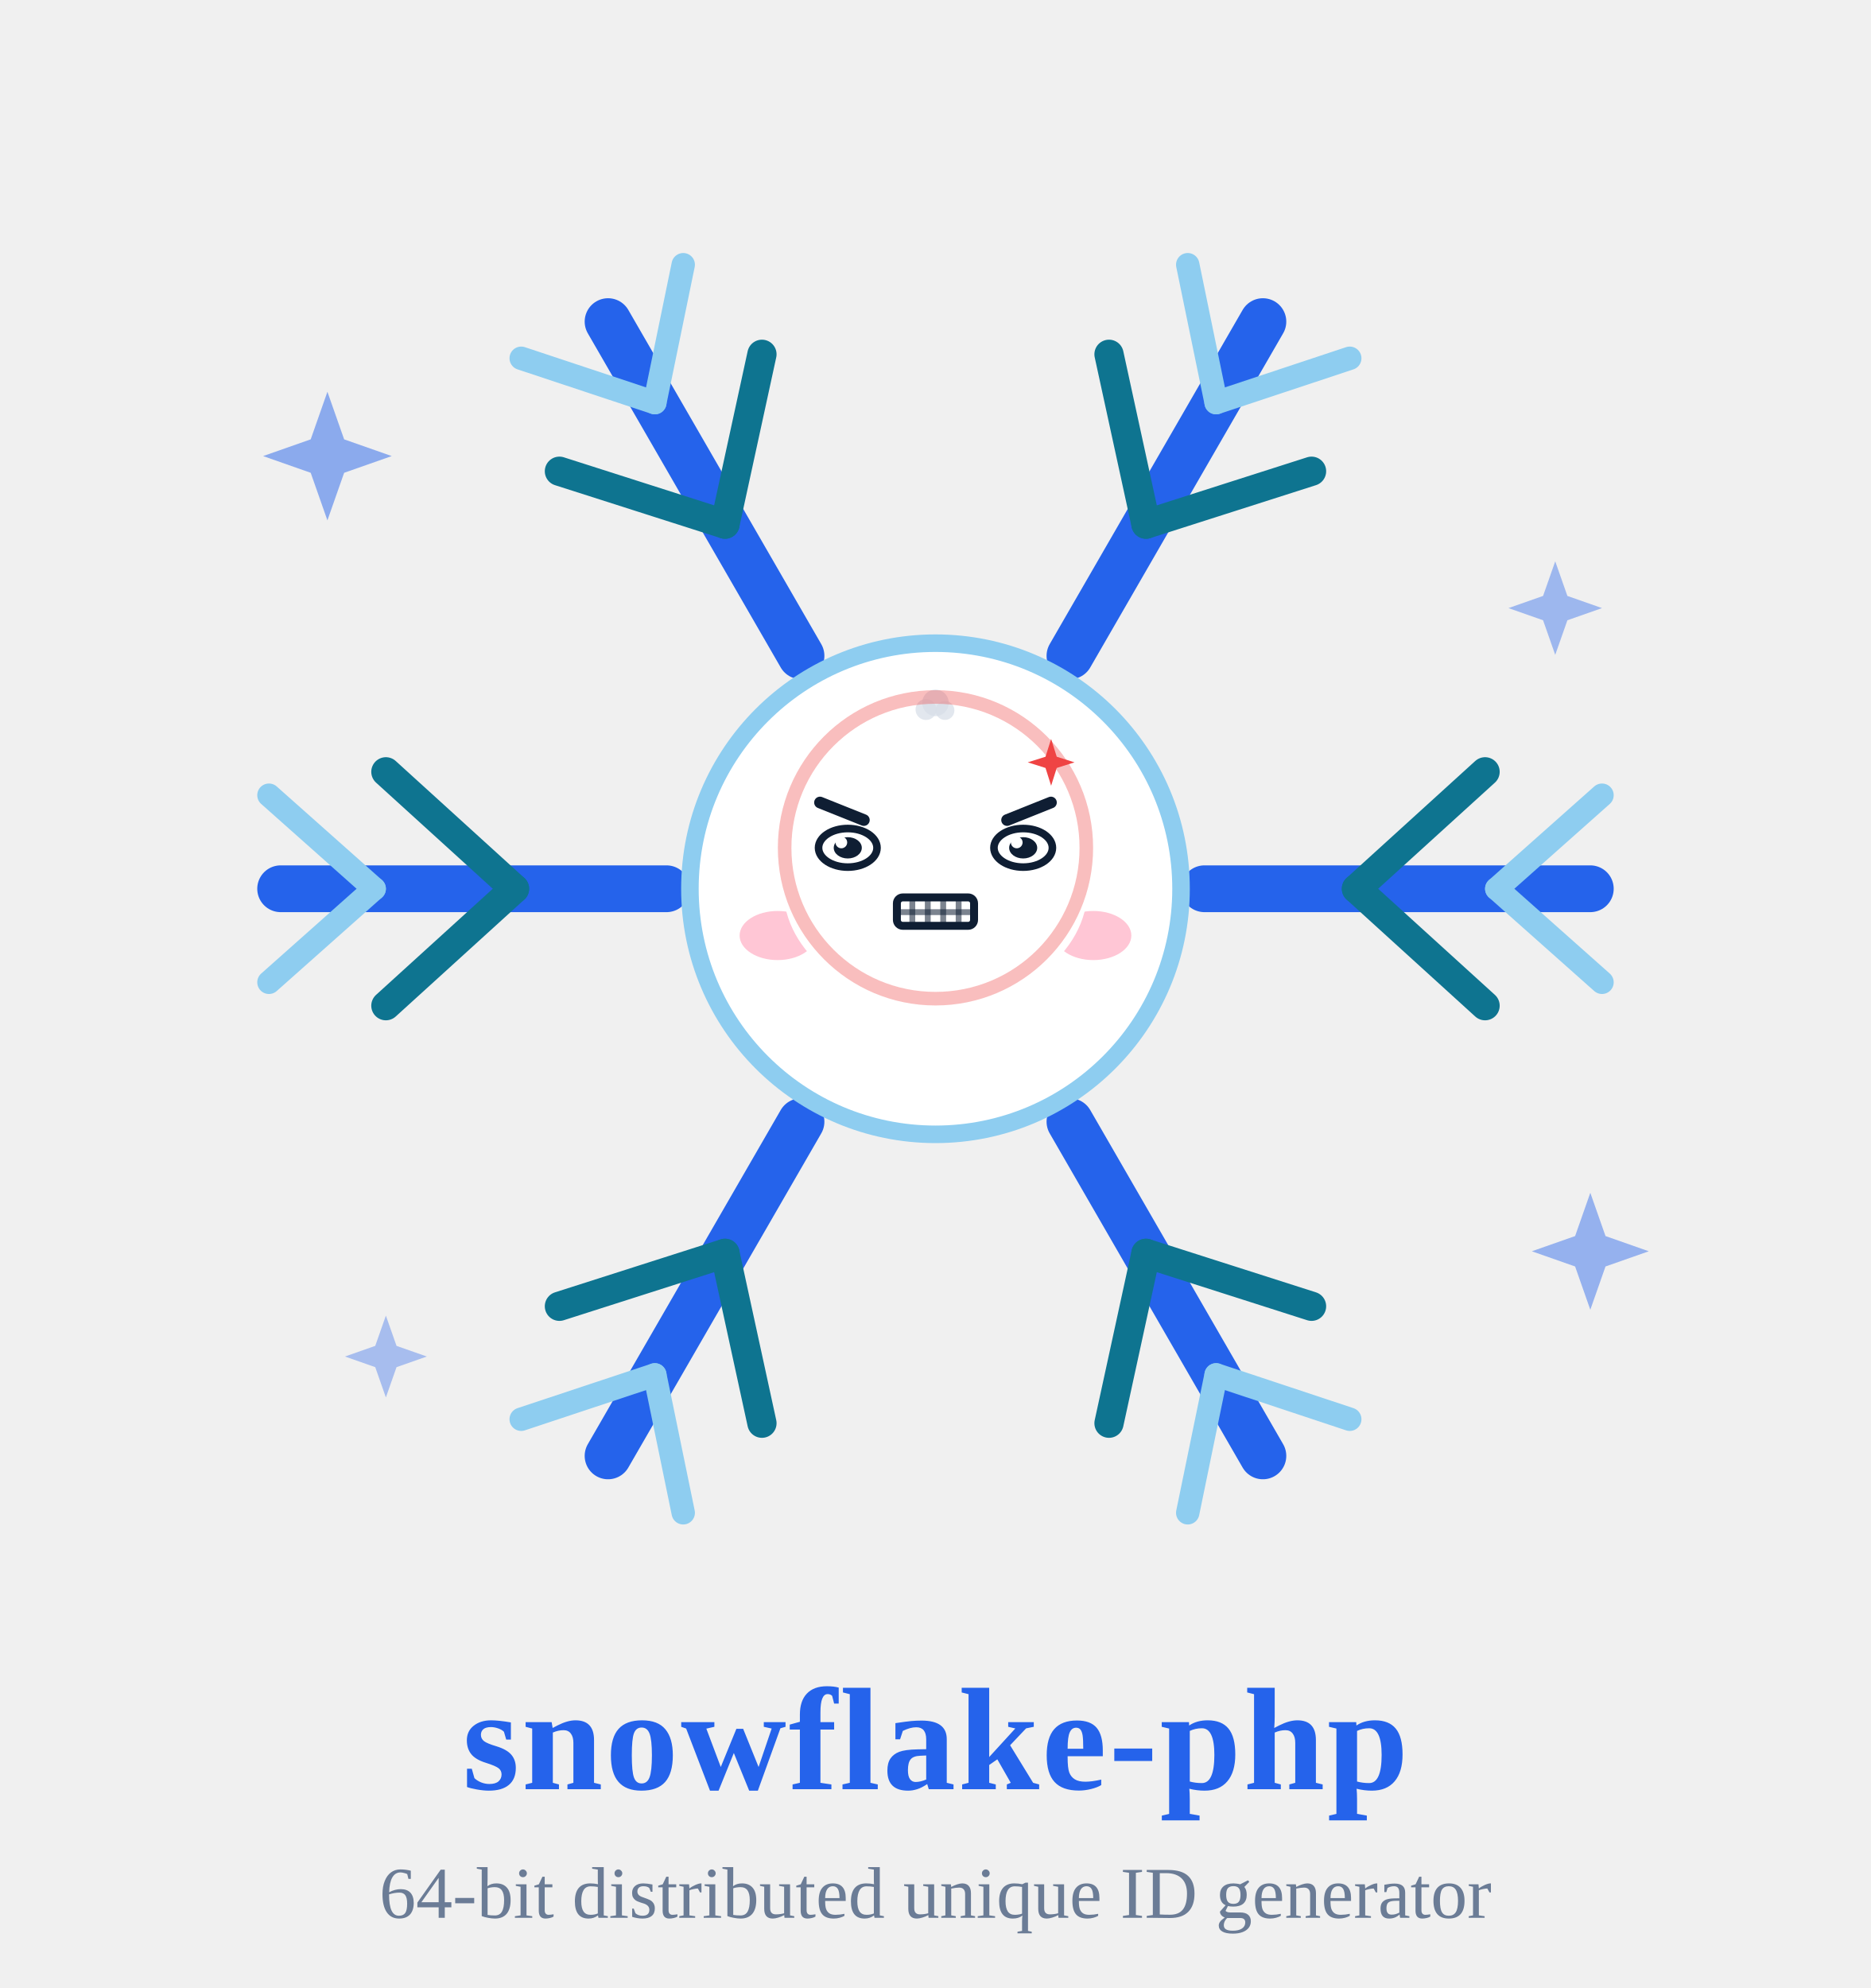
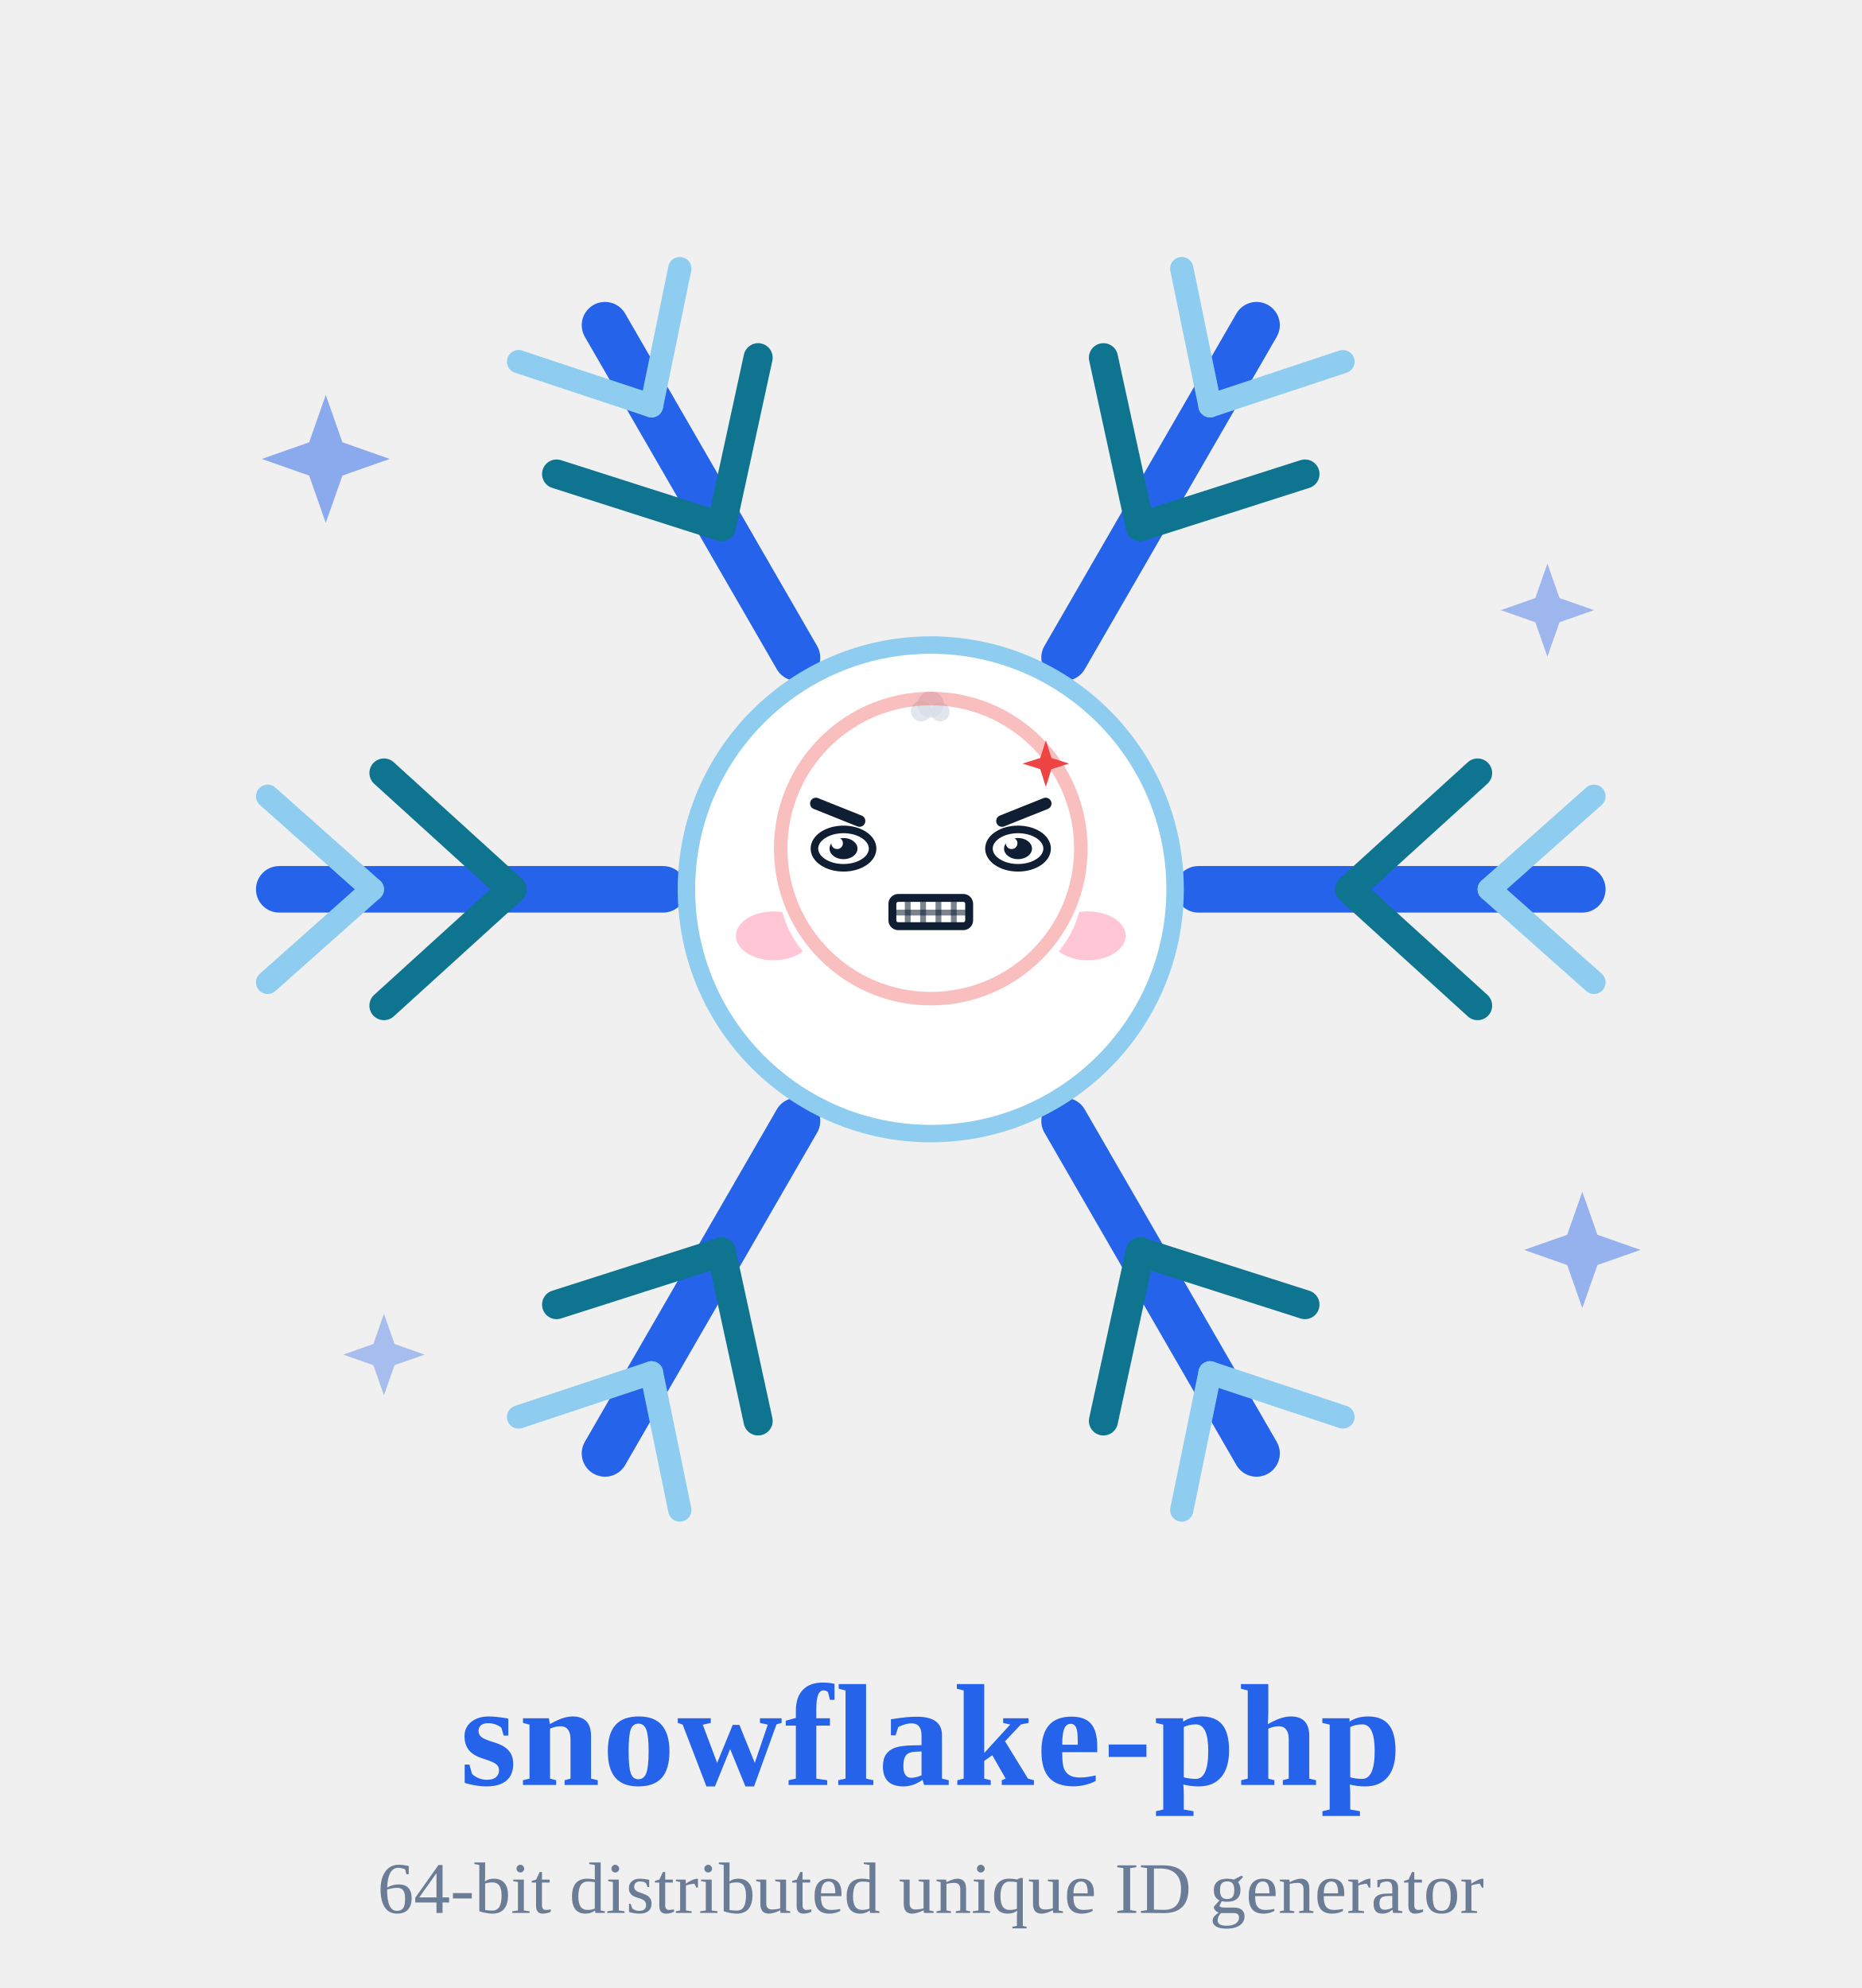
- <svg xmlns="http://www.w3.org/2000/svg" viewBox="0 0 320 340" width="320" height="340" role="img" aria-label="雪花精灵 · 愤怒 Angry">
+ <svg xmlns="http://www.w3.org/2000/svg" viewBox="0 0 320 340" width="88" height="94" role="img" aria-label="雪花精灵 · 愤怒 Angry">
  <style>
.ex-motion { animation: ex-shake 0.24s ease-in-out infinite; transform-box: fill-box; transform-origin: 50% 50%; }
.ex-anim-tear { animation: ex-tear 1.8s ease-in infinite; transform-box: fill-box; transform-origin: center; }
.ex-anim-sweat { animation: ex-tear 1.5s ease-in infinite; transform-box: fill-box; transform-origin: center; }
.ex-anim-heart { animation: ex-heart 2.2s ease-out infinite; transform-box: fill-box; transform-origin: center; }
.ex-anim-spark { animation: ex-spark 1.9s ease-in-out infinite; transform-box: fill-box; transform-origin: center; }
.ex-anim-rain { animation: ex-rain 1.4s linear infinite; transform-box: fill-box; transform-origin: center; }
.ex-anim-confetti { animation: ex-confetti 2.4s linear infinite; transform-box: fill-box; transform-origin: center; }
.ex-anim-pulse { animation: ex-pulse 1.6s ease-in-out infinite; transform-box: fill-box; transform-origin: center; }
.ex-anim-knock { animation: ex-knock 0.55s ease-in-out infinite; transform-box: fill-box; transform-origin: center; }
.ex-anim-knockline { animation: ex-knockline 0.55s ease-out infinite; transform-box: fill-box; transform-origin: center; }
.ex-anim-palm { animation: ex-palm 0.9s ease-in-out infinite; transform-box: fill-box; transform-origin: center; }
.ex-anim-steam { animation: ex-steam 1.8s ease-out infinite; transform-box: fill-box; transform-origin: center; }
.ex-anim-shock { animation: ex-shock 0.5s ease-in-out infinite; transform-box: fill-box; transform-origin: center; }
.ex-anim-please { animation: ex-please 1.4s ease-in-out infinite; transform-box: fill-box; transform-origin: center; }
.ex-anim-drift { animation: ex-drift 4.5s ease-in-out infinite; transform-box: fill-box; transform-origin: center; }
@keyframes ex-shake { 0%,100% { transform: translateX(0); } 20% { transform: translateX(-2.72px); } 40% { transform: translateX(2.72px); } 60% { transform: translateX(-1.76px); } 80% { transform: translateX(1.12px); } }
@keyframes ex-tear { 0% { transform: translateY(0); opacity: 0; } 18% { opacity: 1; } 100% { transform: translateY(8px); opacity: 0; } }
@keyframes ex-heart { 0% { transform: translateY(0) scale(.65); opacity: 0; } 20% { opacity: 1; } 100% { transform: translateY(-10px) scale(1.15); opacity: 0; } }
@keyframes ex-spark { 0%,100% { transform: scale(.6) rotate(0deg); opacity: .3; } 50% { transform: scale(1.15) rotate(25deg); opacity: 1; } }
@keyframes ex-rain { 0% { transform: translateY(0); opacity: 0; } 20% { opacity: 1; } 100% { transform: translateY(8px); opacity: 0; } }
@keyframes ex-confetti { 0% { transform: translateY(-4px) rotate(0deg); opacity: 1; } 100% { transform: translateY(14px) rotate(200deg); opacity: 0; } }
@keyframes ex-pulse { 0%,100% { transform: scale(1); opacity: .35; } 50% { transform: scale(1.18); opacity: .7; } }
@keyframes ex-knock { 0%,100% { transform: translateX(3px); } 35% { transform: translateX(0); } }
@keyframes ex-knockline { 0%,100% { transform: scaleX(.6); opacity: .35; } 35% { transform: scaleX(1); opacity: 1; } }
@keyframes ex-palm { 0%,100% { transform: translateY(0) rotate(0deg); } 50% { transform: translateY(-1px) rotate(-4deg); } }
@keyframes ex-steam { 0% { transform: translateY(0); opacity: .7; } 100% { transform: translateY(-7px); opacity: 0; } }
@keyframes ex-shock { 0%,100% { transform: scaleX(.7); opacity: .4; } 50% { transform: scaleX(1.25); opacity: 1; } }
@keyframes ex-please { 0%,100% { transform: translateY(0); } 50% { transform: translateY(-1.5px); } }
@keyframes ex-drift { 0%,100% { transform: translateY(0); } 50% { transform: translateY(-1.5px); } }
@media (prefers-reduced-motion: reduce) {
  .ex-motion, [class*="ex-anim-"] { animation: none !important; }
}
</style>
  <g class="ex-motion ex-angry">
    <g class="ex-base">
      <defs>
</defs>
      <g opacity="0.9">
        <path d="M56,67 L58.86,75.14 L67,78 L58.86,80.86 L56,89 L53.14,80.86 L45,78 L53.14,75.14 Z" fill="#2563eb" opacity="0.55" />
        <path d="M266,96 L268.08,101.92 L274,104 L268.08,106.08 L266,112 L263.92,106.08 L258,104 L263.92,101.92 Z" fill="#2563eb" opacity="0.45" />
        <path d="M66,225 L67.82,230.18 L73,232 L67.82,233.82 L66,239 L64.18,233.82 L59,232 L64.18,230.18 Z" fill="#2563eb" opacity="0.4" />
        <path d="M272,204 L274.6,211.4 L282,214 L274.6,216.6 L272,224 L269.4,216.6 L262,214 L269.4,211.4 Z" fill="#2563eb" opacity="0.5" />
      </g>
      <g>
        <g transform="rotate(0 160 152)">
          <line x1="206.0" y1="152.0" x2="272.0" y2="152.0" stroke="#2563eb" stroke-width="8" stroke-linecap="round" />
          <line x1="232.0" y1="152.0" x2="254.0" y2="132.0" stroke="#0e7490" stroke-width="5" stroke-linecap="round" />
          <line x1="232.0" y1="152.0" x2="254.0" y2="172.0" stroke="#0e7490" stroke-width="5" stroke-linecap="round" />
          <line x1="256.0" y1="152.0" x2="274.0" y2="136.0" stroke="#8ecdf0" stroke-width="4" stroke-linecap="round" />
          <line x1="256.0" y1="152.0" x2="274.0" y2="168.0" stroke="#8ecdf0" stroke-width="4" stroke-linecap="round" />
        </g>
        <g transform="rotate(60 160 152)">
          <line x1="206.0" y1="152.0" x2="272.0" y2="152.0" stroke="#2563eb" stroke-width="8" stroke-linecap="round" />
          <line x1="232.0" y1="152.0" x2="254.0" y2="132.0" stroke="#0e7490" stroke-width="5" stroke-linecap="round" />
          <line x1="232.0" y1="152.0" x2="254.0" y2="172.0" stroke="#0e7490" stroke-width="5" stroke-linecap="round" />
          <line x1="256.0" y1="152.0" x2="274.0" y2="136.0" stroke="#8ecdf0" stroke-width="4" stroke-linecap="round" />
          <line x1="256.0" y1="152.0" x2="274.0" y2="168.0" stroke="#8ecdf0" stroke-width="4" stroke-linecap="round" />
        </g>
        <g transform="rotate(120 160 152)">
          <line x1="206.0" y1="152.0" x2="272.0" y2="152.0" stroke="#2563eb" stroke-width="8" stroke-linecap="round" />
          <line x1="232.0" y1="152.0" x2="254.0" y2="132.0" stroke="#0e7490" stroke-width="5" stroke-linecap="round" />
          <line x1="232.0" y1="152.0" x2="254.0" y2="172.0" stroke="#0e7490" stroke-width="5" stroke-linecap="round" />
          <line x1="256.0" y1="152.0" x2="274.0" y2="136.0" stroke="#8ecdf0" stroke-width="4" stroke-linecap="round" />
          <line x1="256.0" y1="152.0" x2="274.0" y2="168.0" stroke="#8ecdf0" stroke-width="4" stroke-linecap="round" />
        </g>
        <g transform="rotate(180 160 152)">
          <line x1="206.0" y1="152.0" x2="272.0" y2="152.0" stroke="#2563eb" stroke-width="8" stroke-linecap="round" />
          <line x1="232.0" y1="152.0" x2="254.0" y2="132.0" stroke="#0e7490" stroke-width="5" stroke-linecap="round" />
          <line x1="232.0" y1="152.0" x2="254.0" y2="172.0" stroke="#0e7490" stroke-width="5" stroke-linecap="round" />
          <line x1="256.0" y1="152.0" x2="274.0" y2="136.0" stroke="#8ecdf0" stroke-width="4" stroke-linecap="round" />
          <line x1="256.0" y1="152.0" x2="274.0" y2="168.0" stroke="#8ecdf0" stroke-width="4" stroke-linecap="round" />
        </g>
        <g transform="rotate(240 160 152)">
          <line x1="206.0" y1="152.0" x2="272.0" y2="152.0" stroke="#2563eb" stroke-width="8" stroke-linecap="round" />
          <line x1="232.0" y1="152.0" x2="254.0" y2="132.0" stroke="#0e7490" stroke-width="5" stroke-linecap="round" />
          <line x1="232.0" y1="152.0" x2="254.0" y2="172.0" stroke="#0e7490" stroke-width="5" stroke-linecap="round" />
          <line x1="256.0" y1="152.0" x2="274.0" y2="136.0" stroke="#8ecdf0" stroke-width="4" stroke-linecap="round" />
          <line x1="256.0" y1="152.0" x2="274.0" y2="168.0" stroke="#8ecdf0" stroke-width="4" stroke-linecap="round" />
        </g>
        <g transform="rotate(300 160 152)">
          <line x1="206.0" y1="152.0" x2="272.0" y2="152.0" stroke="#2563eb" stroke-width="8" stroke-linecap="round" />
          <line x1="232.0" y1="152.0" x2="254.0" y2="132.0" stroke="#0e7490" stroke-width="5" stroke-linecap="round" />
          <line x1="232.0" y1="152.0" x2="254.0" y2="172.0" stroke="#0e7490" stroke-width="5" stroke-linecap="round" />
          <line x1="256.0" y1="152.0" x2="274.0" y2="136.0" stroke="#8ecdf0" stroke-width="4" stroke-linecap="round" />
          <line x1="256.0" y1="152.0" x2="274.0" y2="168.0" stroke="#8ecdf0" stroke-width="4" stroke-linecap="round" />
        </g>
        <circle cx="160" cy="152" r="42" fill="#ffffff" stroke="#8ecdf0" stroke-width="3" />
        <circle cx="145" cy="145" r="5" fill="#0f1e33" />
        <circle cx="175" cy="145" r="5" fill="#0f1e33" />
        <circle cx="146.8" cy="143.2" r="1.7" fill="#ffffff" />
        <circle cx="176.8" cy="143.2" r="1.7" fill="#ffffff" />
        <path d="M146,163 Q160,175 174,163" fill="none" stroke="#0f1e33" stroke-width="3.4" stroke-linecap="round" />
        <ellipse cx="133" cy="160" rx="6.5" ry="4.2" fill="#ffb3c7" opacity="0.75" />
        <ellipse cx="187" cy="160" rx="6.5" ry="4.2" fill="#ffb3c7" opacity="0.75" />
      </g>
      <text x="160" y="306" font-size="25.0" fill="#2563eb" font-weight="700" text-anchor="middle" letter-spacing="0.4">snowflake-php</text>
      <text x="160" y="328" font-size="12.5" fill="#6b7c96" font-weight="400" text-anchor="middle">64-bit distributed unique ID generator</text>
    </g>
    <g class="ex-face">
      <ellipse cx="160" cy="152" rx="26" ry="20" fill="#FFFFFF" />
      <path d="M 140.25,137.25 L 147.75,140.25" stroke="#0F1E33" stroke-width="2" stroke-linecap="round" />
      <path d="M 179.75,137.25 L 172.25,140.25" stroke="#0F1E33" stroke-width="2" stroke-linecap="round" />
      <ellipse cx="145" cy="145" rx="5" ry="3.3" fill="#FFFFFF" stroke="#0F1E33" stroke-width="1.3" />
      <ellipse cx="145" cy="145" rx="2.4" ry="1.82" fill="#0F1E33" />
      <circle cx="143.9" cy="144.08" r="1" fill="#FFFFFF" />
      <ellipse cx="175" cy="145" rx="5" ry="3.3" fill="#FFFFFF" stroke="#0F1E33" stroke-width="1.3" />
      <ellipse cx="175" cy="145" rx="2.4" ry="1.82" fill="#0F1E33" />
      <circle cx="173.9" cy="144.08" r="1" fill="#FFFFFF" />
      <rect x="153.4" y="153.48" width="13.2" height="4.86" rx="1.01" fill="#FFFFFF" stroke="#0F1E33" stroke-width="1.36" />
      <path d="M 156.04,153.48 L 156.04,158.34" stroke="#0F1E33" stroke-width="1" opacity=".55" />
      <path d="M 158.68,153.48 L 158.68,158.34" stroke="#0F1E33" stroke-width="1" opacity=".55" />
      <path d="M 161.32,153.48 L 161.32,158.34" stroke="#0F1E33" stroke-width="1" opacity=".55" />
      <path d="M 163.96,153.48 L 163.96,158.34" stroke="#0F1E33" stroke-width="1" opacity=".55" />
      <path d="M 153.4,156 L 166.6,156" stroke="#0F1E33" stroke-width="1" opacity=".55" />
      <g class="ex-anim-pulse">
        <path d="M 179.78,126.38 L 180.74,129.42 L 183.78,130.38 L 180.74,131.34 L 179.78,134.38 L 178.82,131.34 L 175.78,130.38 L 178.82,129.42 Z" fill="#EF4444" />
      </g>
      <g transform="translate(158.38 121.35)">
        <circle class="ex-anim-steam" style="animation-delay:0.0s" r="1.79" fill="#D7DEE8" opacity=".72" />
      </g>
      <g transform="translate(160 120.21)">
        <circle class="ex-anim-steam" style="animation-delay:0.28s" r="2.27" fill="#D7DEE8" opacity=".72" />
      </g>
      <g transform="translate(161.62 121.51)">
        <circle class="ex-anim-steam" style="animation-delay:0.56s" r="1.62" fill="#D7DEE8" opacity=".72" />
      </g>
      <circle class="ex-anim-pulse" cx="160" cy="145" r="25.8" fill="none" stroke="#EF4444" stroke-width="2.32" opacity=".35" />
    </g>
  </g>
</svg>
